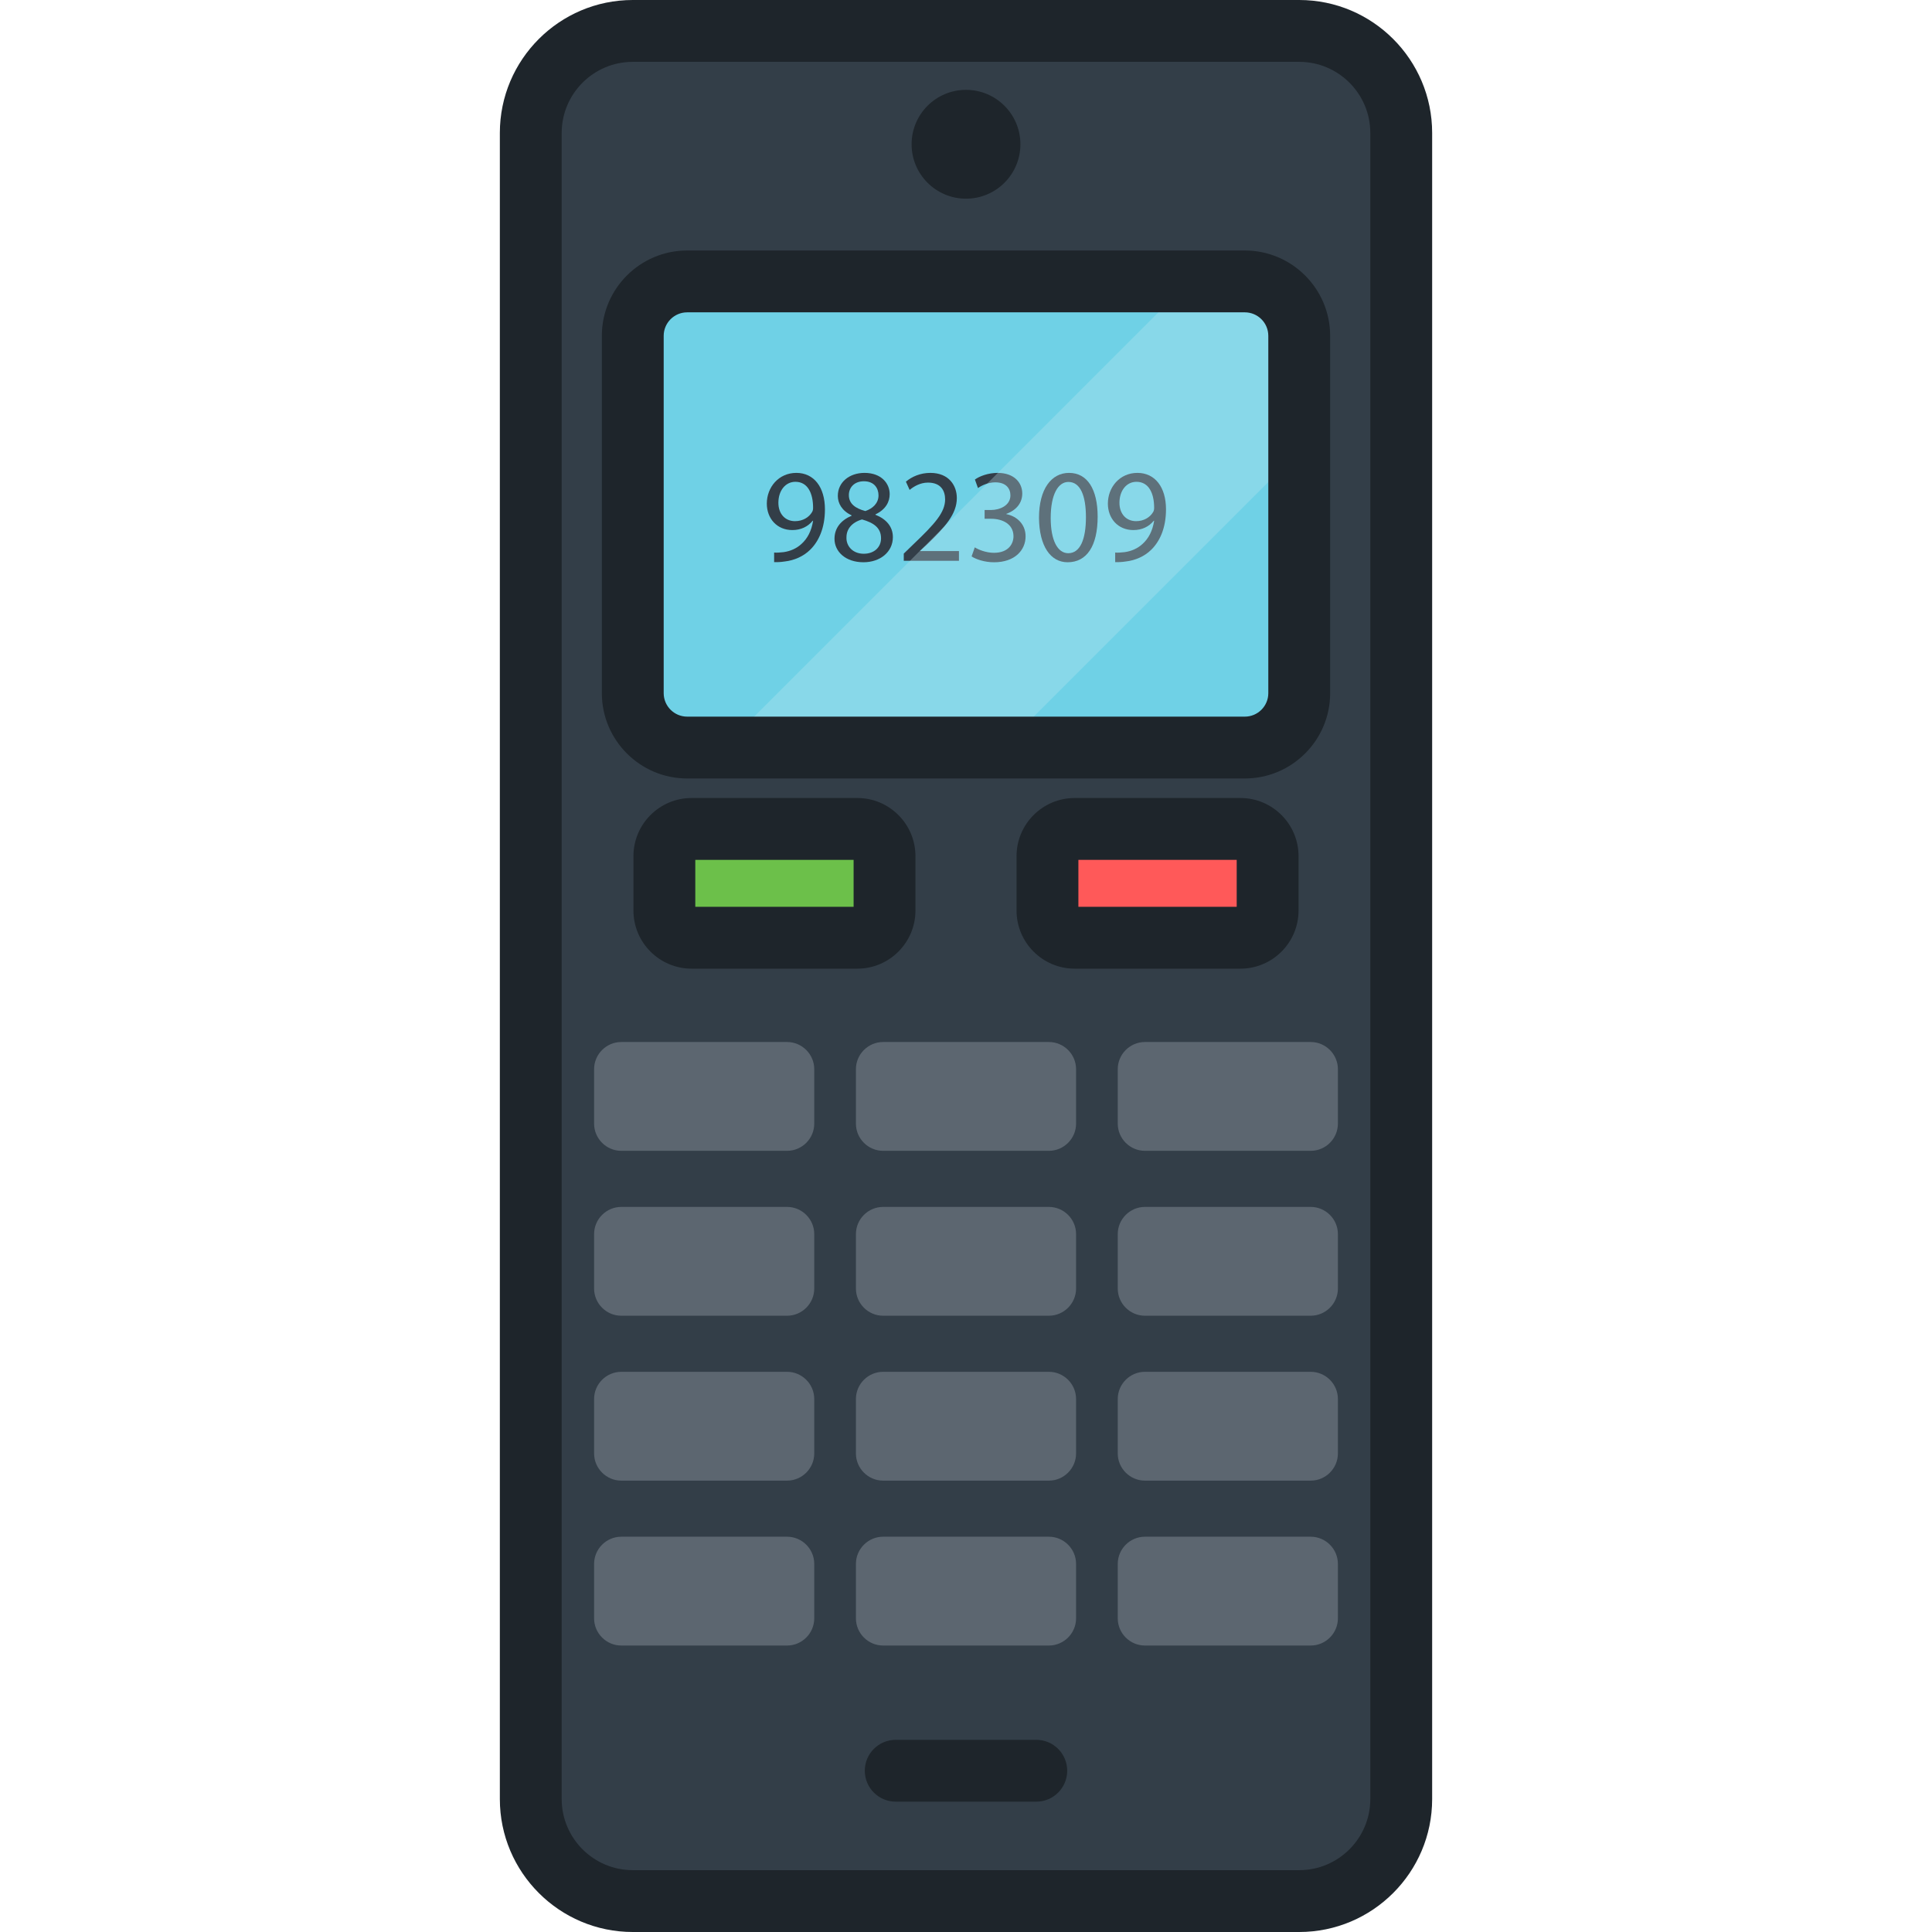
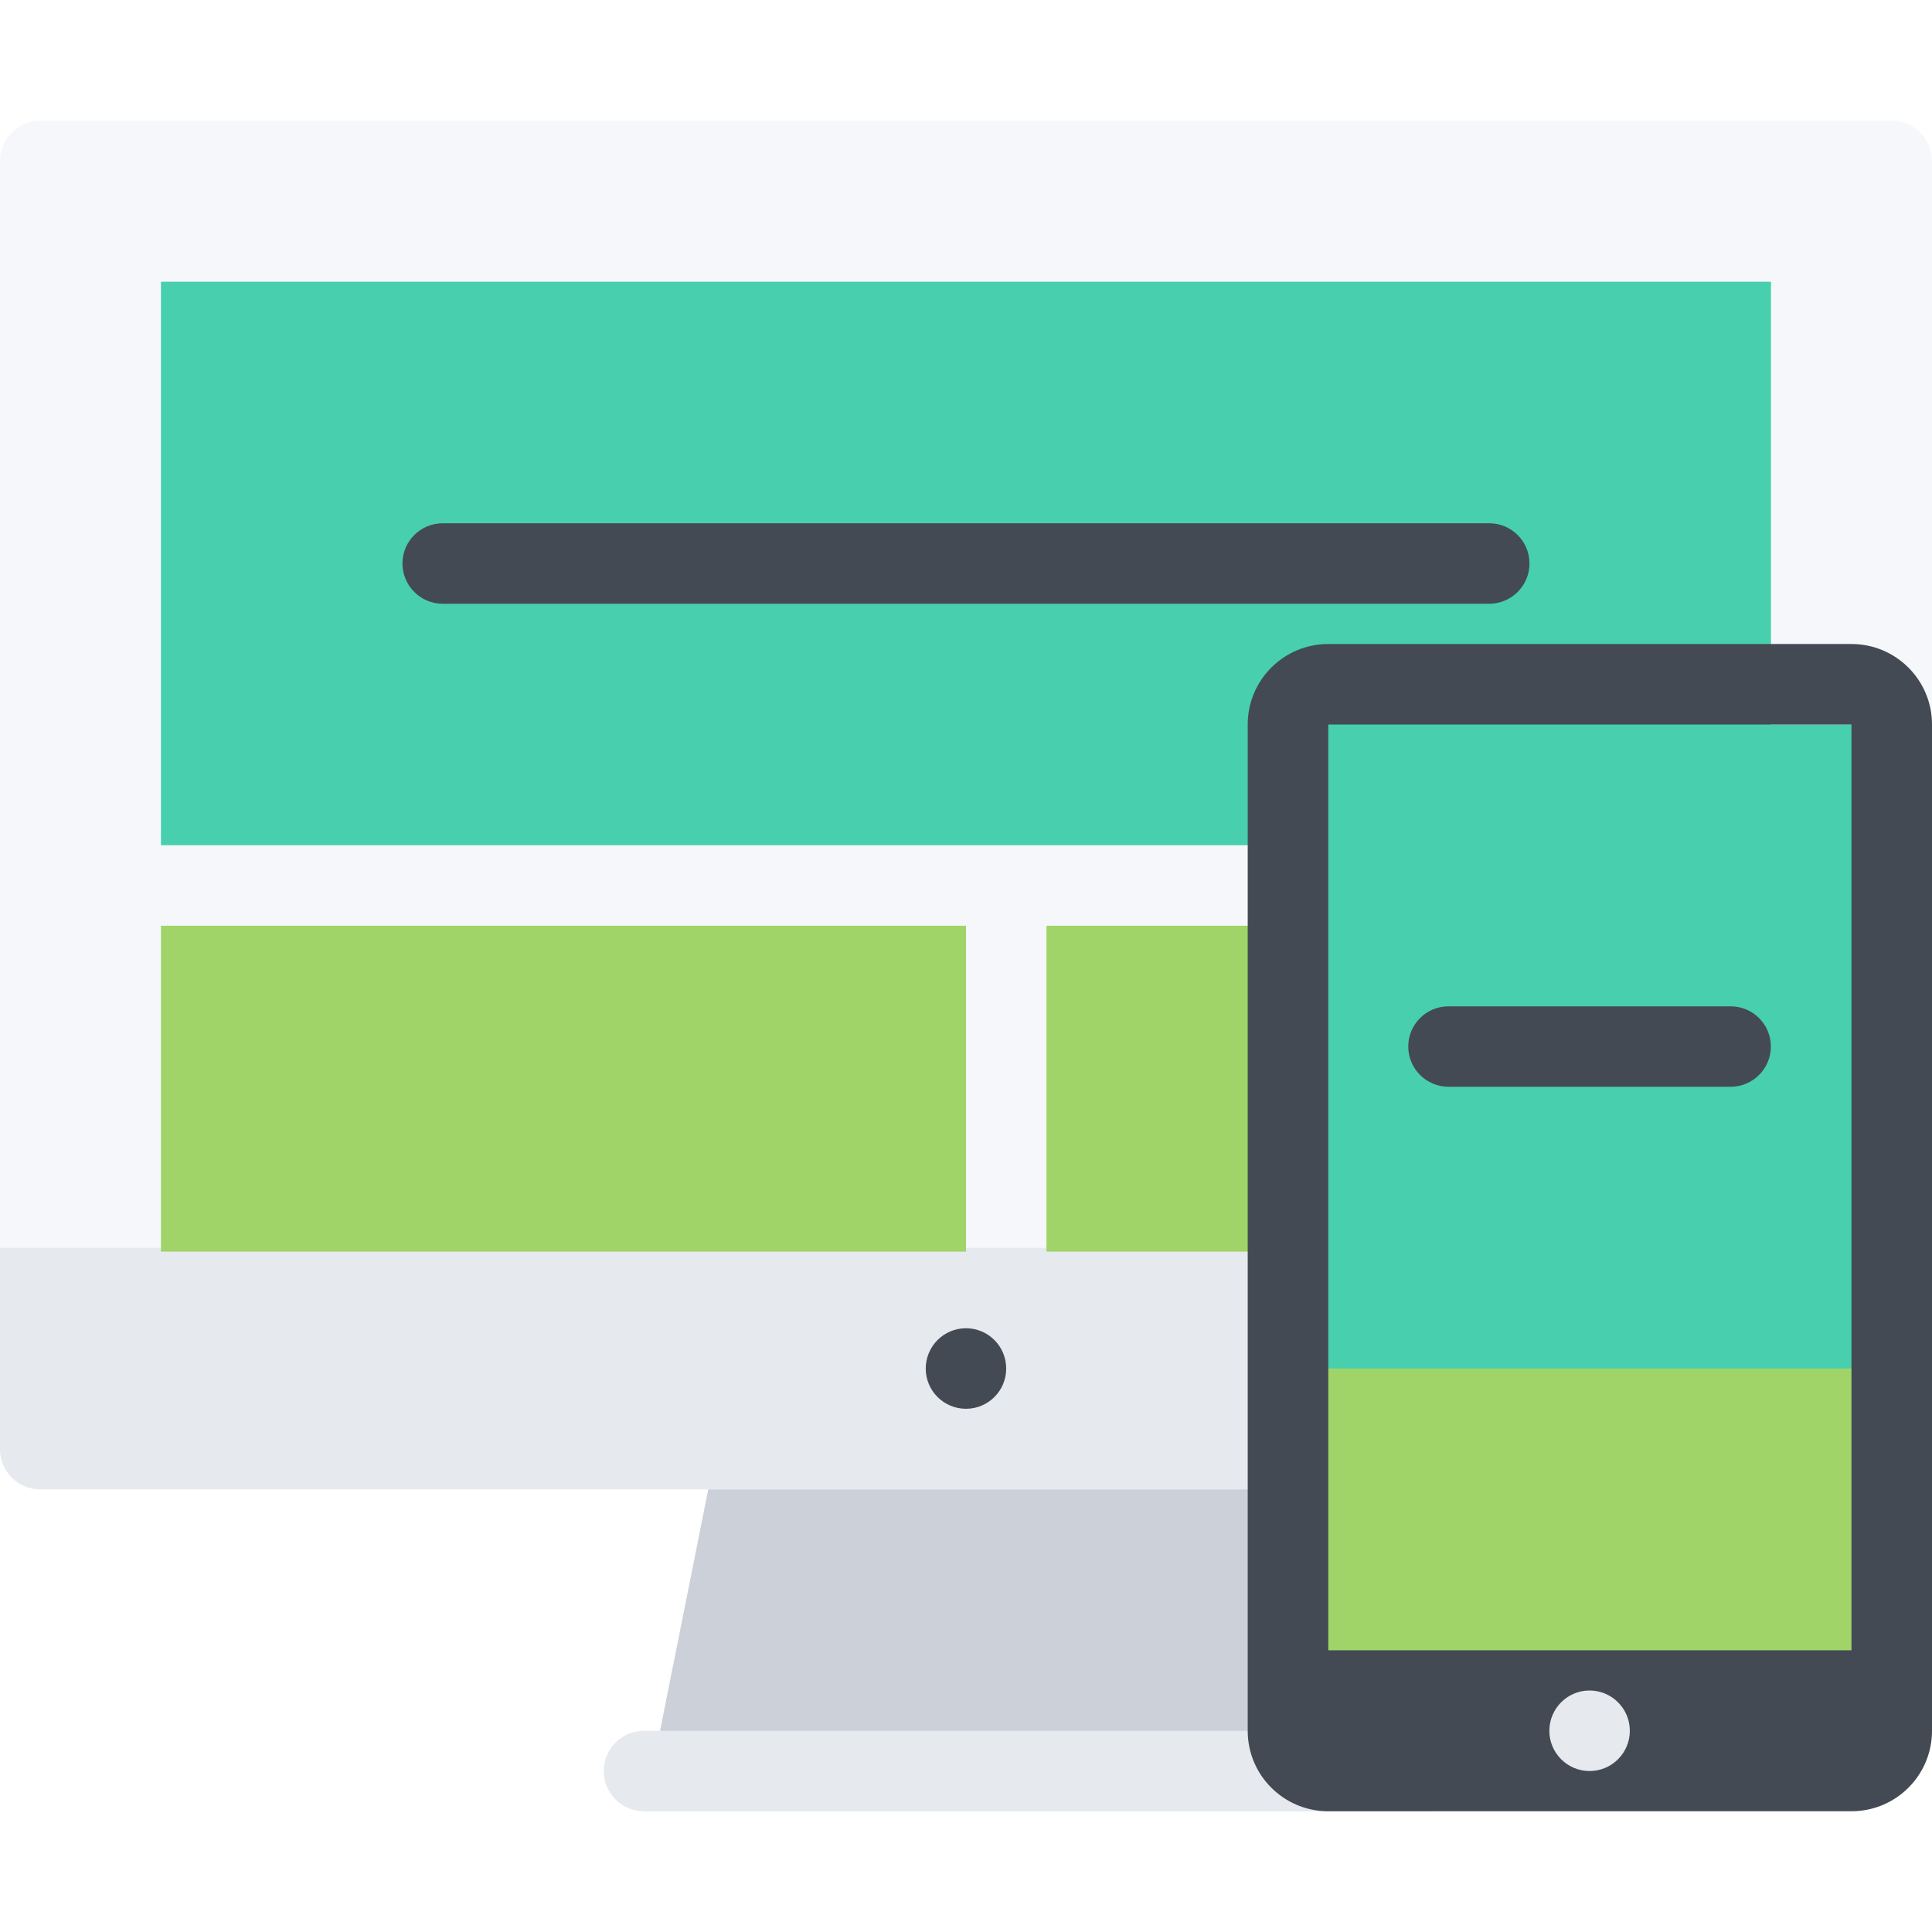
- <svg xmlns="http://www.w3.org/2000/svg" version="1.1" id="Layer_1" x="0px" y="0px" viewBox="0 0 512 512" style="enable-background:new 0 0 512 512;" xml:space="preserve">
-   <path style="fill:#333E48;" d="M371.341,35.228c0-14.868-12.165-27.034-27.034-27.034H167.693  c-14.868,0-27.034,12.166-27.034,27.034v441.544c0,14.869,12.165,27.034,27.034,27.034h176.614  c14.868,0,27.034-12.165,27.034-27.034V35.228z" />
+ <svg xmlns="http://www.w3.org/2000/svg" version="1.1" id="Layer_1" x="0px" y="0px" viewBox="0 0 511.6 511.6" style="enable-background:new 0 0 511.6 511.6;" xml:space="preserve">
+   <polygon style="fill:#CCD1D9;" points="378.875,479.625 170.523,479.625 191.787,373.146 357.58,373.114 " />
+   <path style="fill:#F5F7FA;" d="M511.6,383.7c0,5.901-4.777,10.679-10.663,10.679H10.648c-5.87,0-10.647-4.777-10.647-10.679V42.638  c0-5.886,4.777-10.664,10.647-10.664h490.289c5.886,0,10.663,4.777,10.663,10.664V383.7z" />
+   <path style="fill:#E6E9ED;" d="M10.648,394.379h490.289c5.886,0,10.663-4.777,10.663-10.679V330.43H0V383.7  C0,389.602,4.778,394.379,10.648,394.379z" />
  <g>
-     <path style="fill:#5C6670;" d="M285.171,283.352c0-3.965-3.243-7.209-7.209-7.209h-43.926c-3.965,0-7.209,3.244-7.209,7.209v14.42   c0,3.966,3.243,7.209,7.209,7.209h43.926c3.965,0,7.209-3.243,7.209-7.209V283.352z" />
-     <path style="fill:#5C6670;" d="M215.786,283.352c0-3.965-3.244-7.209-7.209-7.209h-43.926c-3.965,0-7.209,3.244-7.209,7.209v14.42   c0,3.966,3.244,7.209,7.209,7.209h43.926c3.965,0,7.209-3.243,7.209-7.209V283.352z" />
-     <path style="fill:#5C6670;" d="M296.214,283.352c0-3.965,3.244-7.209,7.209-7.209h43.926c3.965,0,7.209,3.244,7.209,7.209v14.42   c0,3.966-3.244,7.209-7.209,7.209h-43.926c-3.965,0-7.209-3.243-7.209-7.209V283.352z" />
-     <path style="fill:#5C6670;" d="M285.171,327.053c0-3.966-3.243-7.209-7.209-7.209h-43.926c-3.965,0-7.209,3.243-7.209,7.209v14.419   c0,3.966,3.243,7.21,7.209,7.21h43.926c3.965,0,7.209-3.244,7.209-7.21V327.053z" />
-     <path style="fill:#5C6670;" d="M215.786,327.053c0-3.966-3.244-7.209-7.209-7.209h-43.926c-3.965,0-7.209,3.243-7.209,7.209v14.419   c0,3.966,3.244,7.21,7.209,7.21h43.926c3.965,0,7.209-3.244,7.209-7.21V327.053z" />
-     <path style="fill:#5C6670;" d="M296.214,327.053c0-3.966,3.244-7.209,7.209-7.209h43.926c3.965,0,7.209,3.243,7.209,7.209v14.419   c0,3.966-3.244,7.21-7.209,7.21h-43.926c-3.965,0-7.209-3.244-7.209-7.21V327.053z" />
-     <path style="fill:#5C6670;" d="M285.171,370.754c0-3.966-3.243-7.211-7.209-7.211h-43.926c-3.965,0-7.209,3.245-7.209,7.211v14.418   c0,3.966,3.243,7.21,7.209,7.21h43.926c3.965,0,7.209-3.244,7.209-7.21V370.754z" />
-     <path style="fill:#5C6670;" d="M215.786,370.754c0-3.966-3.244-7.211-7.209-7.211h-43.926c-3.965,0-7.209,3.245-7.209,7.211v14.418   c0,3.966,3.244,7.21,7.209,7.21h43.926c3.965,0,7.209-3.244,7.209-7.21V370.754z" />
-     <path style="fill:#5C6670;" d="M296.214,370.754c0-3.966,3.244-7.211,7.209-7.211h43.926c3.965,0,7.209,3.245,7.209,7.211v14.418   c0,3.966-3.244,7.21-7.209,7.21h-43.926c-3.965,0-7.209-3.244-7.209-7.21V370.754z" />
-     <path style="fill:#5C6670;" d="M285.171,414.454c0-3.966-3.243-7.21-7.209-7.21h-43.926c-3.965,0-7.209,3.244-7.209,7.21v14.419   c0,3.966,3.243,7.21,7.209,7.21h43.926c3.965,0,7.209-3.244,7.209-7.21V414.454z" />
-     <path style="fill:#5C6670;" d="M215.786,414.454c0-3.966-3.244-7.21-7.209-7.21h-43.926c-3.965,0-7.209,3.244-7.209,7.21v14.419   c0,3.966,3.244,7.21,7.209,7.21h43.926c3.965,0,7.209-3.244,7.209-7.21V414.454z" />
-     <path style="fill:#5C6670;" d="M296.214,414.454c0-3.966,3.244-7.21,7.209-7.21h43.926c3.965,0,7.209,3.244,7.209,7.21v14.419   c0,3.966-3.244,7.21-7.209,7.21h-43.926c-3.965,0-7.209-3.244-7.209-7.21V414.454z" />
+     <rect x="42.623" y="245.14" style="fill:#A0D468;" width="213.18" height="86.29" />
+     <rect x="277.11" y="245.14" style="fill:#A0D468;" width="213.16" height="86.29" />
  </g>
-   <path style="fill:#6FD1E6;" d="M344.309,183.693c0,7.929-6.489,14.418-14.418,14.418H182.108c-7.929,0-14.418-6.489-14.418-14.418  V88.995c0-7.93,6.489-14.418,14.418-14.418h147.783c7.929,0,14.418,6.488,14.418,14.418V183.693z" />
-   <path style="fill:#6CC04A;" d="M234.409,226.883c0-3.966-3.243-7.21-7.209-7.21h-43.927c-3.965,0-7.208,3.244-7.208,7.21v14.419  c0,3.966,3.243,7.209,7.208,7.209H227.2c3.965,0,7.209-3.243,7.209-7.209V226.883z" />
-   <path style="fill:#FF5959;" d="M277.591,226.883c0-3.966,3.243-7.21,7.209-7.21h43.927c3.965,0,7.208,3.244,7.208,7.21v14.419  c0,3.966-3.243,7.209-7.208,7.209H284.8c-3.965,0-7.209-3.243-7.209-7.209L277.591,226.883L277.591,226.883z" />
+   <path style="fill:#434A54;" d="M266.447,362.404c0,5.87-4.762,10.647-10.647,10.647c-5.885,0-10.663-4.777-10.663-10.647  c0-5.902,4.777-10.68,10.663-10.68C261.686,351.724,266.447,356.502,266.447,362.404z" />
+   <rect x="42.623" y="74.61" style="fill:#48CFAD;" width="426.34" height="149.21" />
+   <path style="fill:#E6E9ED;" d="M170.523,458.329c-5.886,0-10.647,4.746-10.647,10.647c0,5.871,4.762,10.648,10.647,10.648h197.705  v-21.296L170.523,458.329L170.523,458.329z" />
+   <path style="fill:#434A54;" d="M394.348,159.875H117.237c-5.886,0-10.664-4.778-10.664-10.664s4.778-10.647,10.664-10.647h277.111  c5.887,0,10.664,4.762,10.664,10.647C405.012,155.097,400.235,159.875,394.348,159.875z" />
+   <rect x="347.06" y="191.85" style="fill:#48CFAD;" width="147.67" height="170.56" />
+   <rect x="347.06" y="362.4" style="fill:#A0D468;" width="147.67" height="88.02" />
  <g>
-     <path style="fill:#333E48;" d="M205.152,146.43c0.67,0.07,1.445,0,2.502-0.106c1.798-0.247,3.49-0.987,4.793-2.22   c1.515-1.374,2.608-3.384,3.031-6.098h-0.106c-1.268,1.55-3.101,2.467-5.392,2.467c-4.123,0-6.766-3.102-6.766-7.013   c0-4.335,3.137-8.141,7.824-8.141c4.688,0,7.578,3.805,7.578,9.656c0,5.04-1.691,8.564-3.947,10.749   c-1.762,1.727-4.194,2.784-6.661,3.066c-1.128,0.177-2.115,0.212-2.855,0.177L205.152,146.43L205.152,146.43z M206.28,133.25   c0,2.855,1.727,4.863,4.405,4.863c2.079,0,3.701-1.022,4.511-2.396c0.176-0.282,0.282-0.635,0.282-1.128   c0-3.913-1.444-6.907-4.687-6.907C208.148,127.682,206.28,130.008,206.28,133.25z" />
-     <path style="fill:#333E48;" d="M221.15,142.801c0-2.89,1.727-4.934,4.546-6.133l-0.035-0.106c-2.537-1.199-3.63-3.172-3.63-5.145   c0-3.631,3.066-6.098,7.083-6.098c4.44,0,6.661,2.784,6.661,5.639c0,1.938-0.952,4.017-3.77,5.357v0.106   c2.855,1.128,4.617,3.137,4.617,5.921c0,3.982-3.419,6.661-7.789,6.661C224.039,149.003,221.15,146.15,221.15,142.801z    M233.485,142.66c0-2.784-1.938-4.123-5.04-5.004c-2.678,0.775-4.123,2.537-4.123,4.722c-0.106,2.326,1.656,4.37,4.581,4.37   C231.687,146.748,233.485,145.021,233.485,142.66z M224.956,131.205c0,2.291,1.727,3.525,4.37,4.229   c1.973-0.67,3.489-2.079,3.489-4.159c0-1.832-1.093-3.736-3.876-3.736C226.366,127.541,224.956,129.232,224.956,131.205z" />
-     <path style="fill:#333E48;" d="M239.508,148.616v-1.903l2.432-2.362c5.851-5.568,8.494-8.529,8.529-11.982   c0-2.326-1.128-4.476-4.546-4.476c-2.079,0-3.807,1.058-4.863,1.938l-0.987-2.185c1.586-1.34,3.842-2.326,6.484-2.326   c4.934,0,7.013,3.384,7.013,6.66c0,4.229-3.067,7.648-7.895,12.3l-1.833,1.691v0.07h10.291v2.573h-14.625V148.616z" />
-     <path style="fill:#333E48;" d="M258.326,145.057c0.882,0.564,2.925,1.444,5.075,1.444c3.982,0,5.216-2.537,5.181-4.44   c-0.035-3.207-2.925-4.581-5.921-4.581h-1.727v-2.326h1.727c2.255,0,5.11-1.163,5.11-3.876c0-1.832-1.162-3.454-4.017-3.454   c-1.833,0-3.596,0.811-4.581,1.515l-0.811-2.255c1.199-0.882,3.525-1.762,5.992-1.762c4.511,0,6.555,2.678,6.555,5.463   c0,2.362-1.409,4.37-4.229,5.393v0.07c2.82,0.564,5.11,2.679,5.11,5.886c0,3.666-2.855,6.873-8.353,6.873   c-2.572,0-4.828-0.811-5.956-1.55L258.326,145.057z" />
-     <path style="fill:#333E48;" d="M290.888,136.915c0,7.789-2.89,12.088-7.965,12.088c-4.476,0-7.507-4.194-7.578-11.771   c0-7.683,3.313-11.912,7.965-11.912C288.139,125.321,290.888,129.62,290.888,136.915z M278.446,137.268   c0,5.956,1.832,9.339,4.652,9.339c3.172,0,4.687-3.701,4.687-9.55c0-5.639-1.444-9.339-4.652-9.339   C280.42,127.717,278.446,131.029,278.446,137.268z" />
-     <path style="fill:#333E48;" d="M295.537,146.43c0.67,0.07,1.445,0,2.502-0.106c1.798-0.247,3.49-0.987,4.793-2.22   c1.515-1.374,2.608-3.384,3.031-6.098h-0.106c-1.268,1.55-3.101,2.467-5.392,2.467c-4.123,0-6.766-3.102-6.766-7.013   c0-4.335,3.137-8.141,7.824-8.141c4.688,0,7.578,3.805,7.578,9.656c0,5.04-1.691,8.564-3.947,10.749   c-1.762,1.727-4.194,2.784-6.661,3.066c-1.128,0.177-2.115,0.212-2.855,0.177L295.537,146.43L295.537,146.43z M296.664,133.25   c0,2.855,1.727,4.863,4.405,4.863c2.079,0,3.701-1.022,4.511-2.396c0.176-0.282,0.282-0.635,0.282-1.128   c0-3.913-1.444-6.907-4.687-6.907C298.531,127.682,296.664,130.008,296.664,133.25z" />
+     <path style="fill:#434A54;" d="M490.274,170.538H351.725c-11.771,0-21.327,9.54-21.327,21.312v266.479   c0,11.772,9.556,21.296,21.327,21.296h138.549c11.787,0,21.326-9.523,21.326-21.296V191.85   C511.6,180.078,502.061,170.538,490.274,170.538z M490.274,458.329H351.725V191.85h138.549V458.329z" />
+     <rect x="346.59" y="437" style="fill:#434A54;" width="149.07" height="26.886" />
  </g>
-   <path style="opacity:0.3;fill:#C4E9F2;enable-background:new    ;" d="M329.892,74.577h-14.701L191.659,198.11h74.091l78.56-78.56  V88.995C344.309,81.065,337.82,74.577,329.892,74.577z" />
-   <path style="fill:#1E252B;" d="M242.603,241.303v-14.419c0-8.494-6.909-15.404-15.403-15.404h-43.927  c-8.493,0-15.402,6.911-15.402,15.404v14.419c0,8.493,6.909,15.403,15.402,15.403H227.2  C235.694,256.705,242.603,249.796,242.603,241.303z M226.215,240.317h-41.954v-12.449h41.954V240.317z M256.001,52.651  c7.964,0,14.418-6.456,14.418-14.42c0-7.963-6.454-14.418-14.418-14.418c-7.964,0-14.418,6.455-14.418,14.418  C241.582,46.195,248.037,52.651,256.001,52.651z M328.726,211.48h-43.927c-8.493,0-15.403,6.911-15.403,15.404v14.419  c0,8.493,6.909,15.403,15.403,15.403h43.927c8.493,0,15.402-6.909,15.402-15.403v-14.419  C344.128,218.39,337.219,211.48,328.726,211.48z M327.739,240.317h-41.954v-12.449h41.954V240.317z M344.307,0H167.693  c-19.425,0-35.228,15.803-35.228,35.228v441.544c0,19.425,15.803,35.228,35.228,35.228h176.614  c19.425,0,35.228-15.803,35.228-35.228V35.228C379.535,15.803,363.732,0,344.307,0z M363.146,476.772  c0,10.388-8.451,18.839-18.839,18.839H167.693c-10.388,0-18.839-8.451-18.839-18.839V35.228c0-10.388,8.451-18.839,18.839-18.839  h176.614c10.388,0,18.839,8.451,18.839,18.839V476.772z M329.892,66.383H182.108c-12.468,0-22.612,10.143-22.612,22.612v94.698  c0,12.468,10.143,22.612,22.612,22.612h147.783c12.468,0,22.612-10.143,22.612-22.612V88.995  C352.503,76.526,342.36,66.383,329.892,66.383z M336.115,183.693c0,3.432-2.792,6.223-6.223,6.223H182.108  c-3.432,0-6.223-2.792-6.223-6.223V88.995c0-3.432,2.792-6.223,6.223-6.223h147.783c3.432,0,6.223,2.792,6.223,6.223V183.693z   M274.626,461.07h-37.251c-4.525,0-8.194,3.669-8.194,8.194s3.669,8.194,8.194,8.194h37.251c4.525,0,8.194-3.669,8.194-8.194  C282.82,464.738,279.151,461.07,274.626,461.07z" />
+   <path style="fill:#E6E9ED;" d="M431.584,458.329c0,5.87-4.777,10.647-10.663,10.647s-10.647-4.777-10.647-10.647  c0-5.901,4.762-10.679,10.647-10.679S431.584,452.428,431.584,458.329z" />
+   <path style="fill:#434A54;" d="M458.267,287.776h-74.692c-5.885,0-10.663-4.778-10.663-10.648c0-5.901,4.778-10.648,10.663-10.648  h74.692c5.886,0,10.663,4.747,10.663,10.648C468.93,282.997,464.153,287.776,458.267,287.776z" />
  <g>
</g>
  <g>
</g>
  <g>
</g>
  <g>
</g>
  <g>
</g>
  <g>
</g>
  <g>
</g>
  <g>
</g>
  <g>
</g>
  <g>
</g>
  <g>
</g>
  <g>
</g>
  <g>
</g>
  <g>
</g>
  <g>
</g>
</svg>
